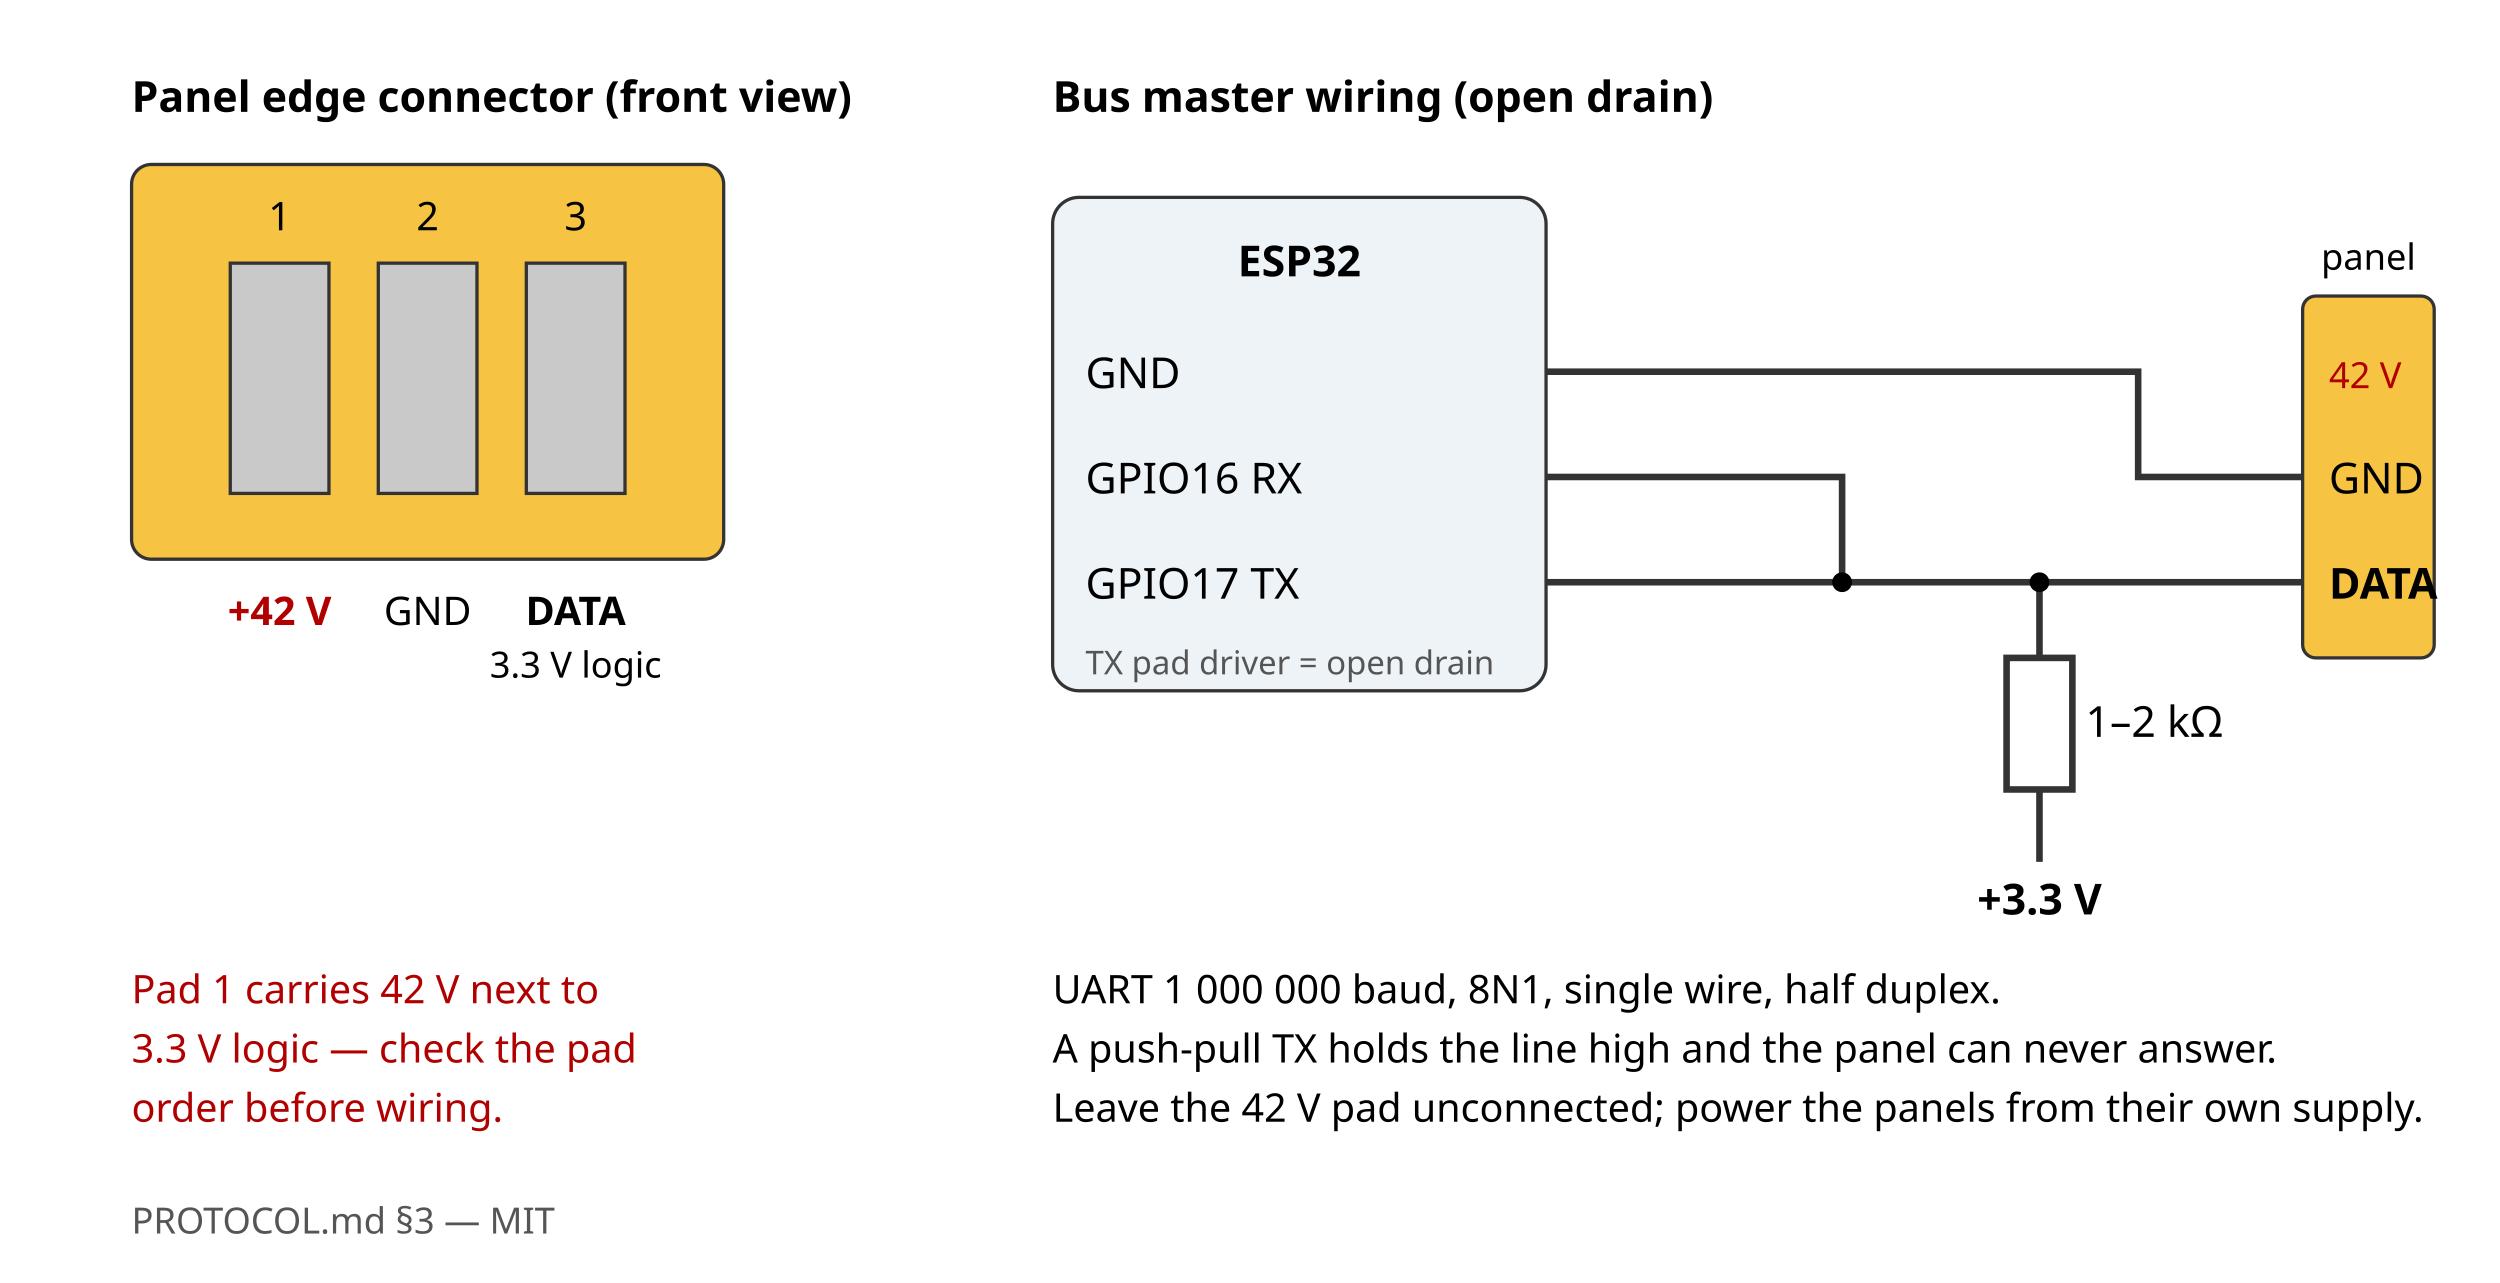
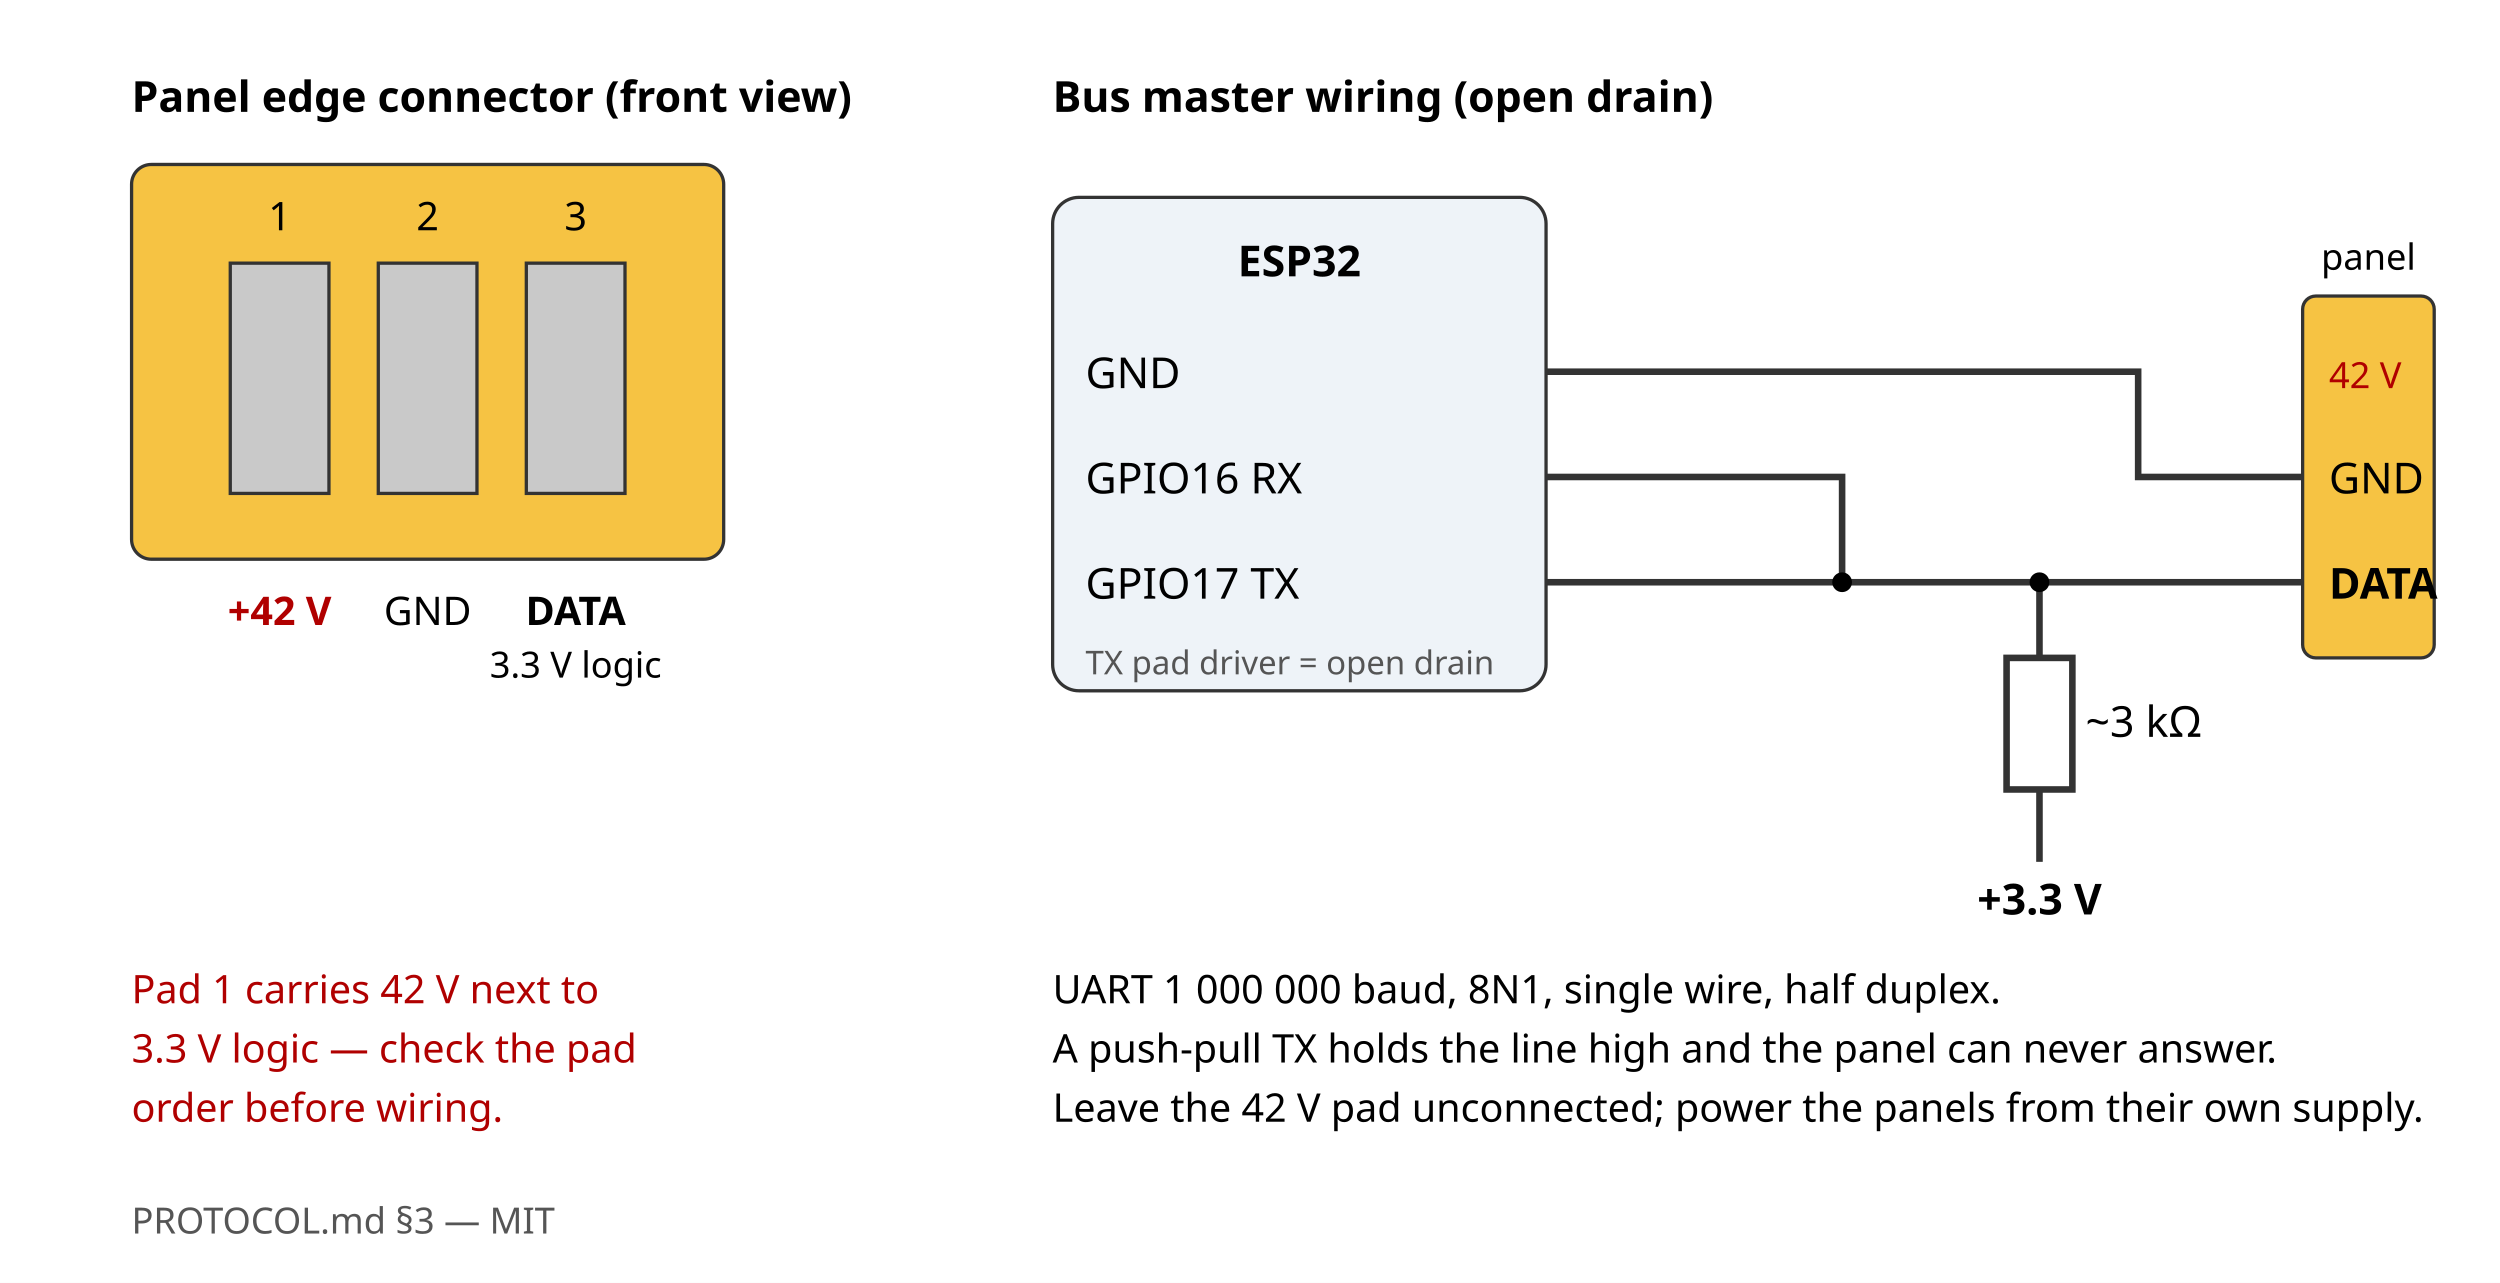
<svg xmlns="http://www.w3.org/2000/svg" viewBox="0 0 760 390" width="760" height="390" font-family="sans-serif" font-size="13">
  <rect width="760" height="390" fill="#fff" />
  <text x="40" y="34" font-weight="bold">Panel edge connector (front view)</text>
  <rect x="40" y="50" width="180" height="120" rx="6" fill="#f6c343" stroke="#333" />
  <g stroke="#333" fill="#c9c9c9">
    <rect x="70" y="80" width="30" height="70" />
    <rect x="115" y="80" width="30" height="70" />
    <rect x="160" y="80" width="30" height="70" />
  </g>
  <g text-anchor="middle" font-size="12">
    <text x="85" y="70">1</text>
    <text x="130" y="70">2</text>
    <text x="175" y="70">3</text>
    <text x="85" y="190" fill="#b00000" font-weight="bold">+42 V</text>
    <text x="130" y="190">GND</text>
    <text x="175" y="190" font-weight="bold">DATA</text>
    <text x="175" y="206" font-size="11">3.3 V logic</text>
  </g>
  <text x="320" y="34" font-weight="bold">Bus master wiring (open drain)</text>
  <rect x="320" y="60" width="150" height="150" rx="8" fill="#eef3f8" stroke="#333" />
  <text x="395" y="84" text-anchor="middle" font-weight="bold">ESP32</text>
  <text x="330" y="118">GND</text>
  <text x="330" y="150">GPIO16 RX</text>
  <text x="330" y="182">GPIO17 TX</text>
  <text x="330" y="205" font-size="10" fill="#555">TX pad driver = open drain</text>
  <g stroke="#333" stroke-width="2" fill="none">
    <polyline points="470,113 650,113 650,145 700,145" />
    <polyline points="470,145 560,145 560,177" />
    <line x1="470" y1="177" x2="700" y2="177" />
    <line x1="620" y1="177" x2="620" y2="200" />
    <rect x="610" y="200" width="20" height="40" fill="#fff" />
    <line x1="620" y1="240" x2="620" y2="262" />
  </g>
  <circle cx="560" cy="177" r="3" />
  <circle cx="620" cy="177" r="3" />
-   <text x="634" y="224">1–2 kΩ</text>
+   <text x="634" y="224">~3 kΩ</text>
  <text x="620" y="278" text-anchor="middle" font-weight="bold">+3.3 V</text>
  <rect x="700" y="90" width="40" height="110" rx="4" fill="#f6c343" stroke="#333" />
  <text x="720" y="82" text-anchor="middle" font-size="11">panel</text>
  <text x="708" y="118" fill="#b00000" font-size="11">42 V</text>
  <text x="708" y="150">GND</text>
  <text x="708" y="182" font-weight="bold">DATA</text>
  <text x="320" y="305" font-size="12">UART 1 000 000 baud, 8N1, single wire, half duplex.</text>
  <text x="320" y="323" font-size="12">A push-pull TX holds the line high and the panel can never answer.</text>
  <text x="320" y="341" font-size="12">Leave the 42 V pad unconnected; power the panels from their own supply.</text>
  <text x="40" y="305" font-size="12" fill="#b00000">Pad 1 carries 42 V next to</text>
  <text x="40" y="323" font-size="12" fill="#b00000">3.3 V logic — check the pad</text>
  <text x="40" y="341" font-size="12" fill="#b00000">order before wiring.</text>
  <text x="40" y="375" font-size="11" fill="#555">PROTOCOL.md §3 — MIT</text>
</svg>
